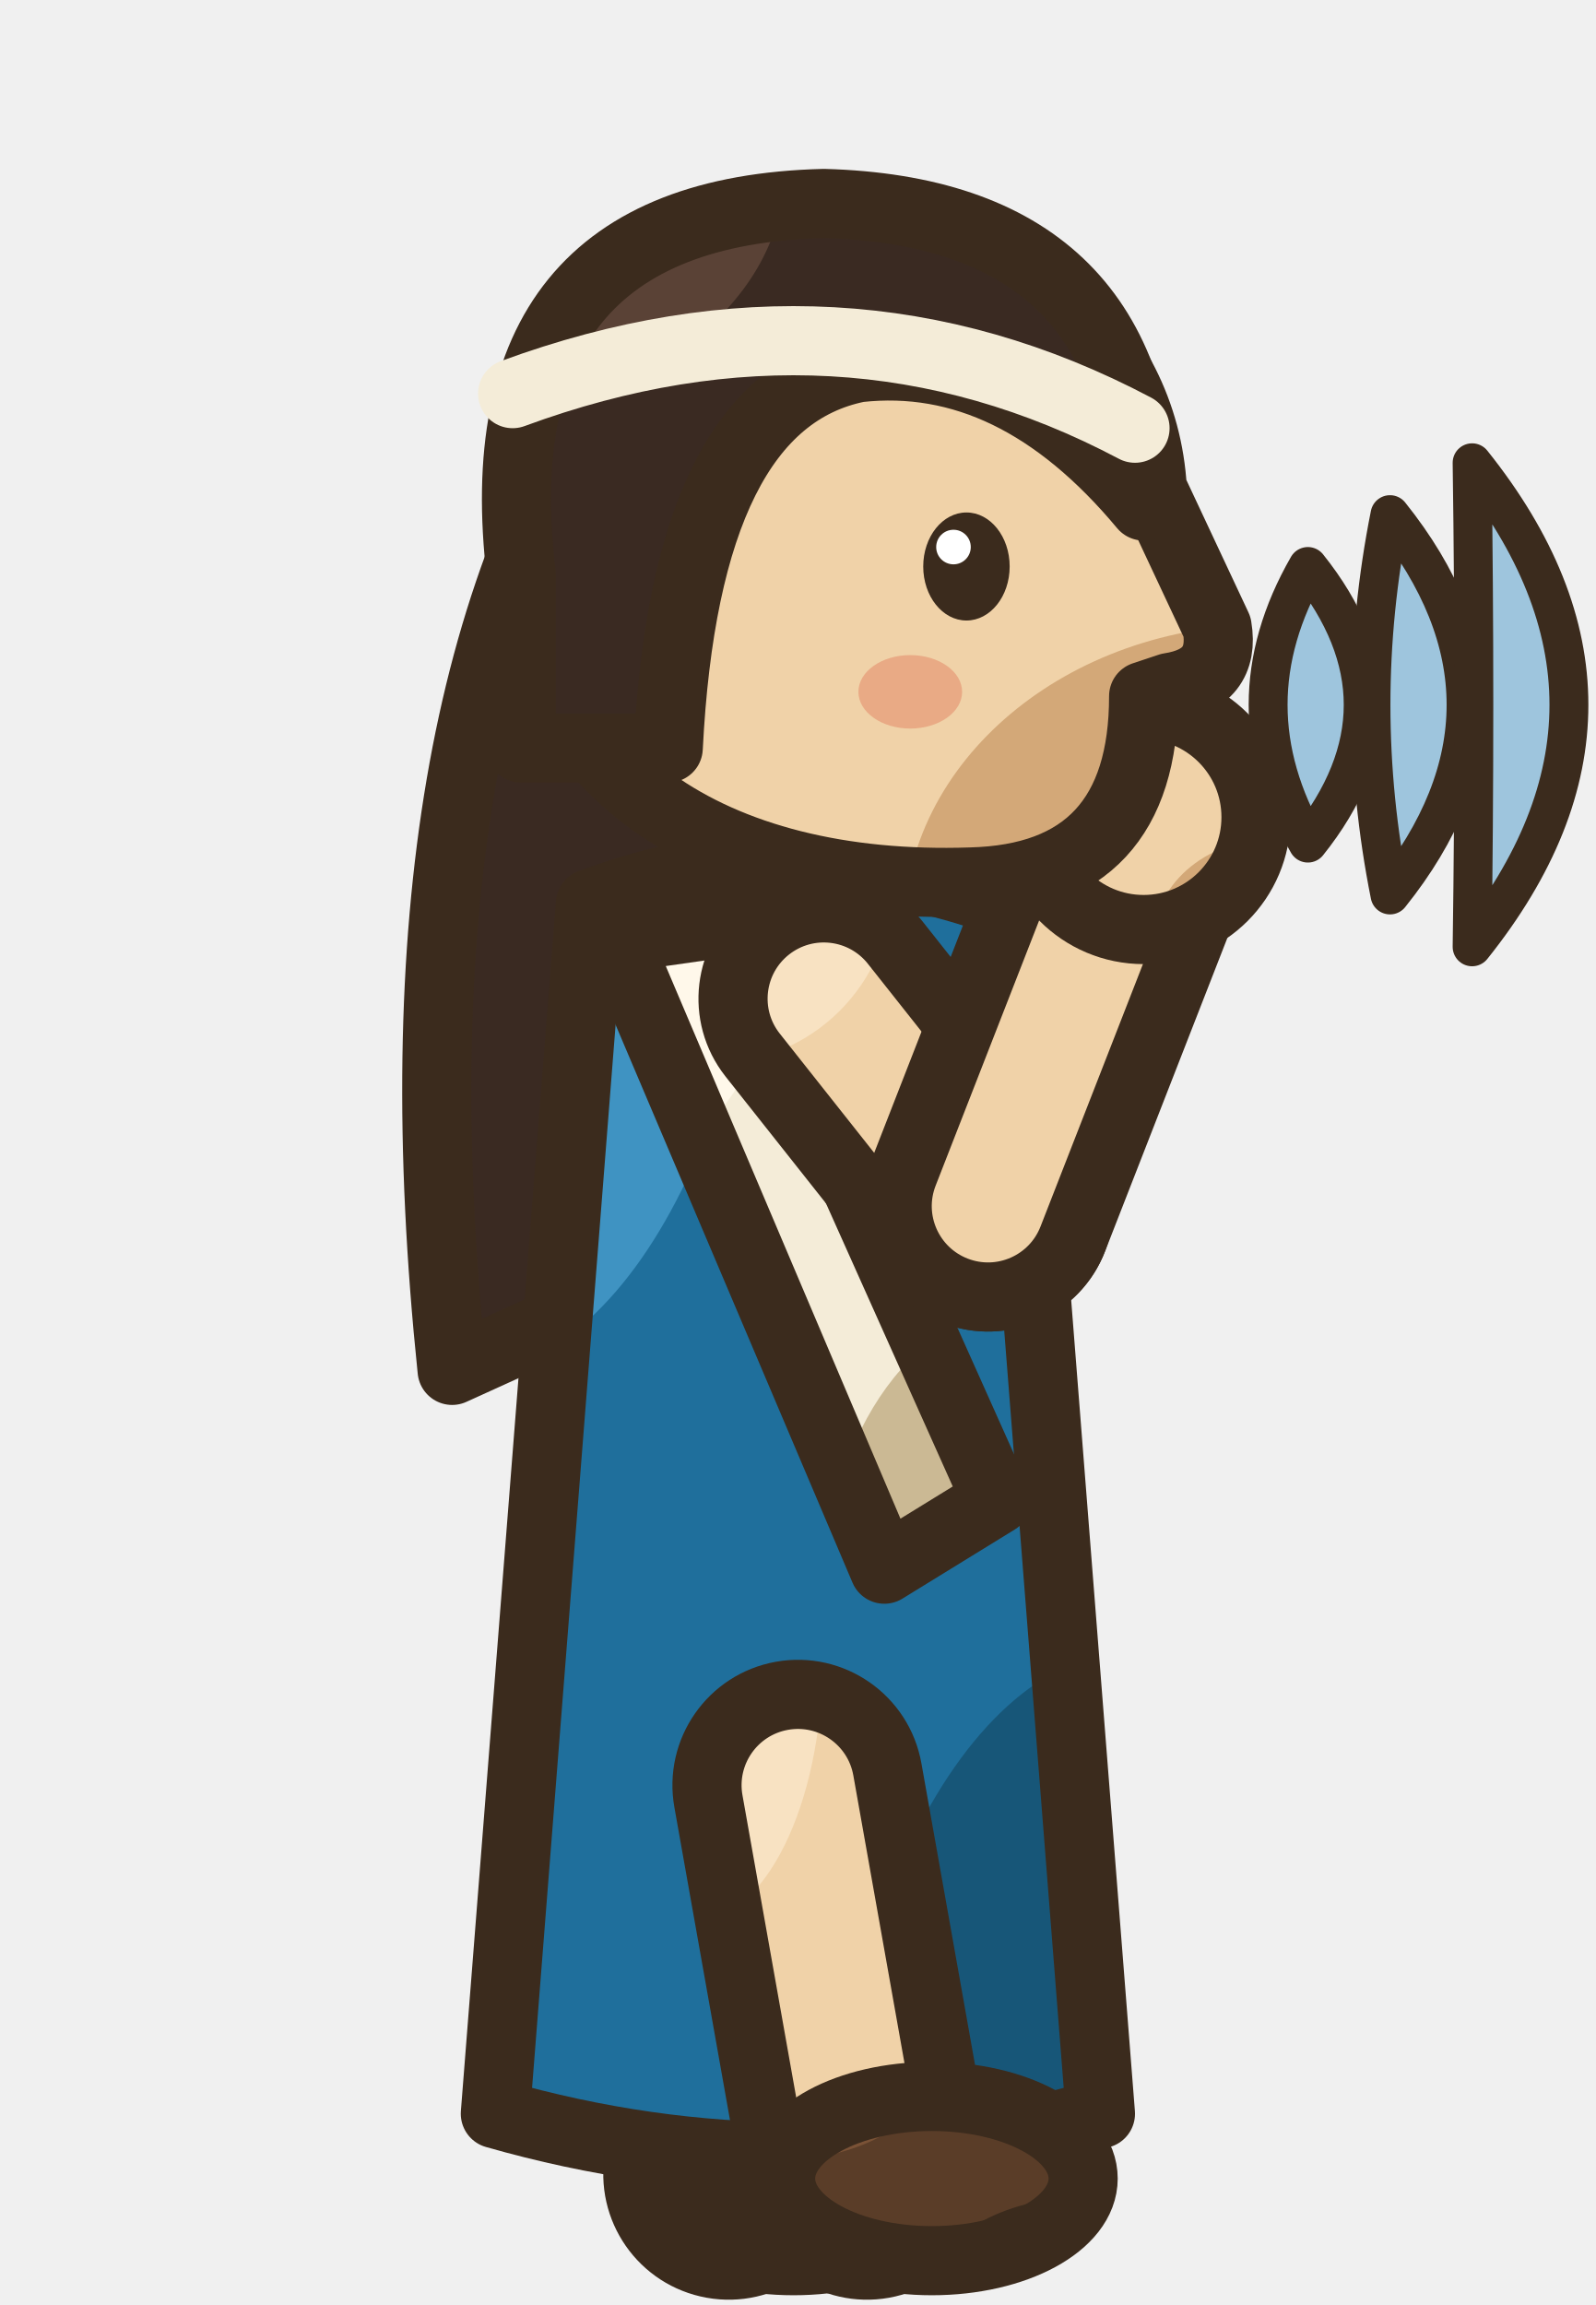
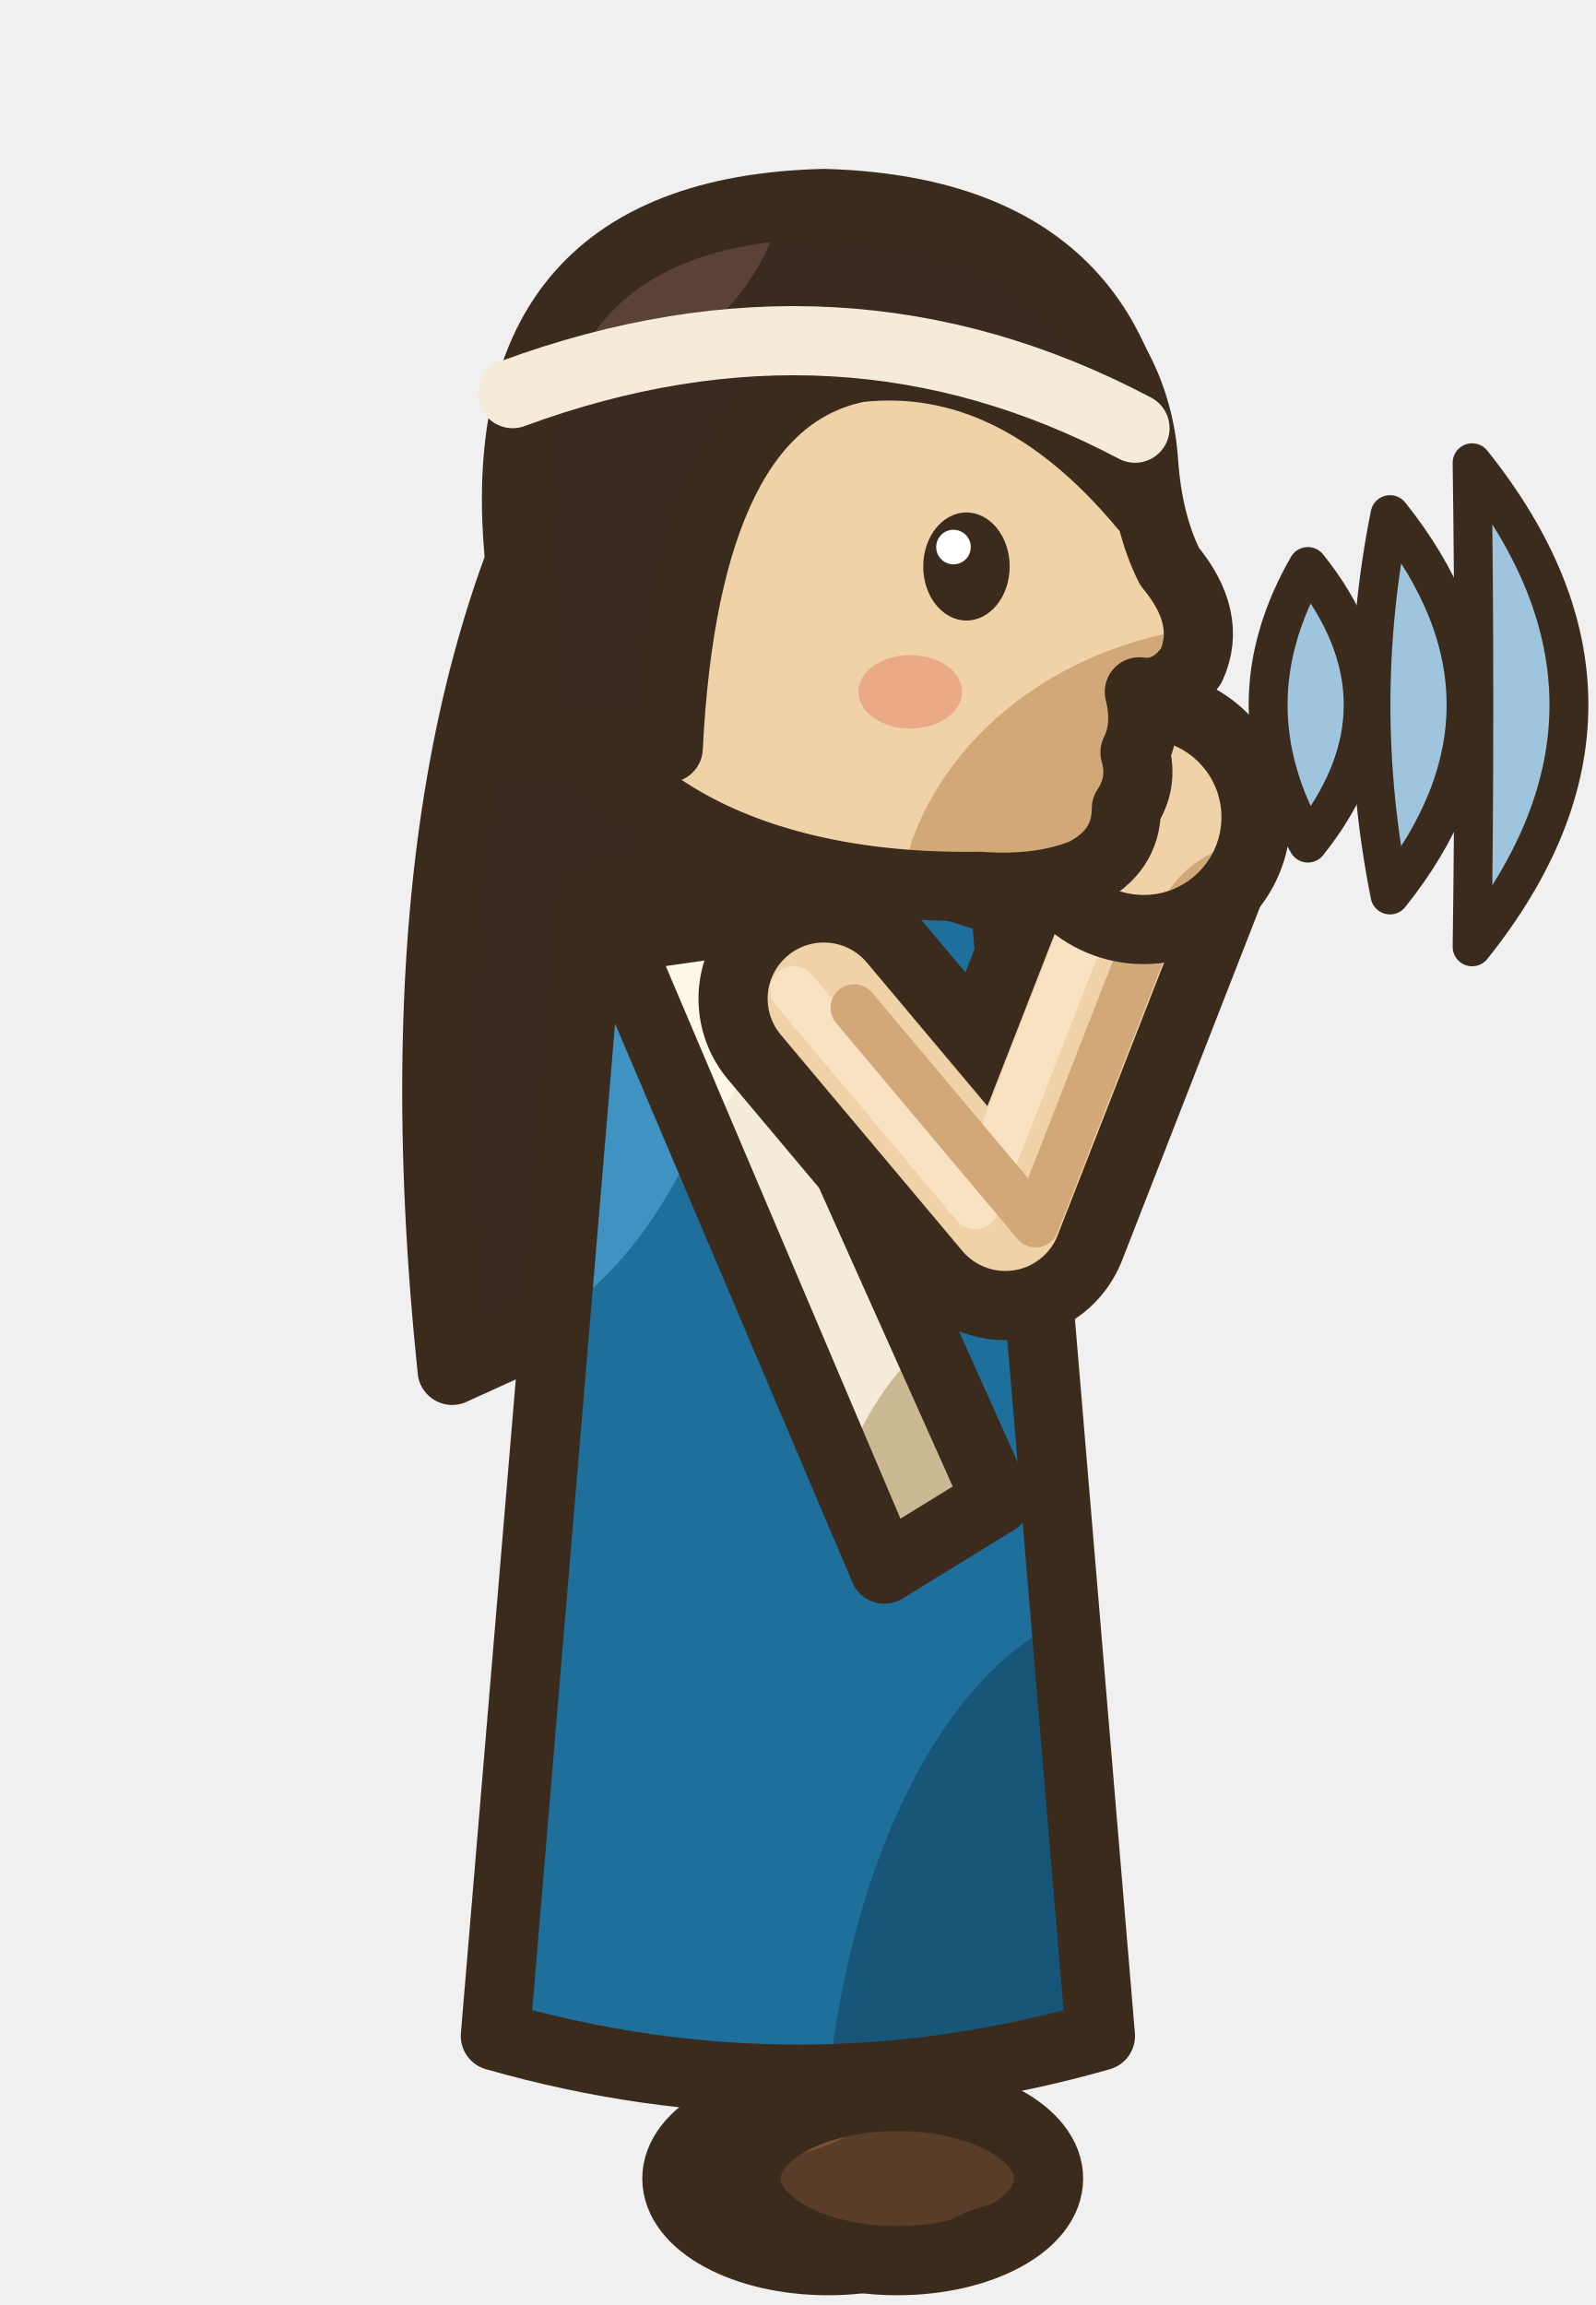
<svg xmlns="http://www.w3.org/2000/svg" width="108" height="156" viewBox="-18 -51 36 52">
  <g transform="scale(0.975)" stroke-linejoin="round" stroke-linecap="round">
-     <clipPath id="c411">
-       <path d="M-1.49 -29.44 L-2.69 -19.04 A2.1 2.1 0 0 0 1.49 -18.56 L2.69 -28.96 A2.1 2.1 0 0 0 -1.49 -29.44 Z" />
+     <path d="M0.6 -29.2 L-0.14 -23 L-0.6 -17.8" fill="none" stroke="#3b2b1d" stroke-width="5.8" />
+     <path d="M0.6 -29.2 L-0.14 -23 L-0.6 -17.8" fill="none" stroke="#d3a878" stroke-width="2.6" />
+     <path d="M-0.1 -29.41 L-0.84 -23.21 L-1.3 -18.01" fill="none" stroke="#f0d2a8" stroke-width="1.09" />
+     <path d="M1.3 -28.99 L0.56 -22.79 L0.1 -17.59" fill="none" stroke="#d3a878" stroke-width="1.09" />
+     <clipPath id="c373">
+       <ellipse cx="-0.6" cy="-17.8" rx="2.4" ry="2.4" />
    </clipPath>
-     <path d="M-1.49 -29.44 L-2.69 -19.04 A2.1 2.1 0 0 0 1.49 -18.56 L2.69 -28.96 A2.1 2.1 0 0 0 -1.49 -29.44 Z" fill="#d3a878" />
-     <g clip-path="url(#c411)" stroke="none">
-       <ellipse cx="-3.02" cy="-32.18" rx="2.81" ry="6.72" fill="#f0d2a8" />
-       <ellipse cx="3.02" cy="-15.82" rx="2.81" ry="6.72" fill="#d3a878" />
+     <ellipse cx="-0.6" cy="-17.8" rx="2.4" ry="2.4" fill="#d3a878" />
+     <g clip-path="url(#c373)" stroke="none">
+       <ellipse cx="-3.29" cy="-20.49" rx="2.5" ry="2.21" fill="#f0d2a8" />
+       <ellipse cx="2.09" cy="-15.11" rx="2.5" ry="2.21" fill="#d3a878" />
    </g>
-     <path d="M-1.49 -29.44 L-2.69 -19.04 A2.1 2.1 0 0 0 1.49 -18.56 L2.69 -28.96 A2.1 2.1 0 0 0 -1.49 -29.44 Z" fill="none" stroke="#3b2b1d" stroke-width="1.6" />
-     <clipPath id="c412">
-       <ellipse cx="-0.6" cy="-17.6" rx="2.4" ry="2.4" />
+     <ellipse cx="-0.6" cy="-17.8" rx="2.4" ry="2.4" fill="none" stroke="#3b2b1d" stroke-width="1.6" />
+     <clipPath id="c371">
+       <ellipse cx="0.7" cy="-1.9" rx="3.5" ry="1.9" />
    </clipPath>
-     <ellipse cx="-0.6" cy="-17.6" rx="2.4" ry="2.4" fill="#d3a878" />
-     <g clip-path="url(#c412)" stroke="none">
-       <ellipse cx="-3.29" cy="-20.29" rx="2.5" ry="2.21" fill="#f0d2a8" />
-       <ellipse cx="2.09" cy="-14.91" rx="2.5" ry="2.21" fill="#d3a878" />
+     <ellipse cx="0.7" cy="-1.9" rx="3.5" ry="1.9" fill="#3b2b1d" />
+     <g clip-path="url(#c371)" stroke="none">
+       <ellipse cx="-3.22" cy="-4.03" rx="3.64" ry="1.75" fill="#5a3d28" />
+       <ellipse cx="4.62" cy="0.23" rx="3.64" ry="1.75" fill="#3b2b1d" />
    </g>
-     <ellipse cx="-0.6" cy="-17.6" rx="2.4" ry="2.4" fill="none" stroke="#3b2b1d" stroke-width="1.6" />
-     <clipPath id="c407">
-       <path d="M-2.07 -11.37 L-3.67 -2.37 A2.1 2.1 0 0 0 0.47 -1.63 L2.07 -10.63 A2.1 2.1 0 0 0 -2.07 -11.37 Z" />
+     <ellipse cx="0.7" cy="-1.9" rx="3.5" ry="1.9" fill="none" stroke="#3b2b1d" stroke-width="1.6" />
+     <clipPath id="c372">
+       <ellipse cx="2.3" cy="-1.9" rx="3.5" ry="1.9" />
    </clipPath>
-     <path d="M-2.07 -11.37 L-3.67 -2.37 A2.1 2.1 0 0 0 0.47 -1.63 L2.07 -10.63 A2.1 2.1 0 0 0 -2.07 -11.37 Z" fill="#d3a878" />
-     <g clip-path="url(#c407)" stroke="none">
-       <ellipse cx="-4.05" cy="-13.89" rx="3.02" ry="6.07" fill="#f0d2a8" />
-       <ellipse cx="2.45" cy="0.89" rx="3.02" ry="6.07" fill="#d3a878" />
+     <ellipse cx="2.3" cy="-1.9" rx="3.5" ry="1.9" fill="#5a3d28" />
+     <g clip-path="url(#c372)" stroke="none">
+       <ellipse cx="-1.62" cy="-4.03" rx="3.64" ry="1.75" fill="#7a5236" />
+       <ellipse cx="6.22" cy="0.23" rx="3.64" ry="1.75" fill="#3b2b1d" />
    </g>
-     <path d="M-2.07 -11.37 L-3.67 -2.37 A2.1 2.1 0 0 0 0.47 -1.63 L2.07 -10.63 A2.1 2.1 0 0 0 -2.07 -11.37 Z" fill="none" stroke="#3b2b1d" stroke-width="1.6" />
-     <clipPath id="c408">
-       <ellipse cx="-0.1" cy="-1.9" rx="3.5" ry="1.9" />
-     </clipPath>
-     <ellipse cx="-0.1" cy="-1.9" rx="3.5" ry="1.9" fill="#3b2b1d" />
-     <g clip-path="url(#c408)" stroke="none">
-       <ellipse cx="-4.02" cy="-4.03" rx="3.64" ry="1.75" fill="#5a3d28" />
-       <ellipse cx="3.82" cy="0.23" rx="3.64" ry="1.75" fill="#3b2b1d" />
-     </g>
-     <ellipse cx="-0.1" cy="-1.9" rx="3.5" ry="1.9" fill="none" stroke="#3b2b1d" stroke-width="1.6" />
-     <clipPath id="c413">
+     <ellipse cx="2.3" cy="-1.9" rx="3.5" ry="1.9" fill="none" stroke="#3b2b1d" stroke-width="1.6" />
+     <clipPath id="c374">
      <path d="M-4 -44 Q-9.6 -36 -8 -20.6 L-1.4 -23.6 L-2.4 -40 Z" />
    </clipPath>
    <path d="M-4 -44 Q-9.6 -36 -8 -20.6 L-1.4 -23.6 L-2.4 -40 Z" fill="#3a2a22" />
-     <g clip-path="url(#c413)" stroke="none">
+     <g clip-path="url(#c374)" stroke="none">
      <ellipse cx="-10.09" cy="-45.4" rx="4.26" ry="10.76" fill="#5a4236" />
      <ellipse cx="-0.91" cy="-19.2" rx="4.26" ry="10.76" fill="#241812" />
    </g>
    <path d="M-4 -44 Q-9.6 -36 -8 -20.6 L-1.4 -23.6 L-2.4 -40 Z" fill="none" stroke="#3b2b1d" stroke-width="1.6" />
-     <clipPath id="c414">
-       <path d="M-4.8 -31.4 Q0 -33.2 4.8 -31.4 L7 -3.4 Q0 -1.4 -7 -3.4 Z" />
+     <clipPath id="c375">
+       <path d="M-4.8 -31.4 Q0 -33.2 4.8 -31.4 L7 -5.2 Q0 -3.2 -7 -5.2 Z" />
    </clipPath>
-     <path d="M-4.8 -31.4 Q0 -33.2 4.8 -31.4 L7 -3.4 Q0 -1.4 -7 -3.4 Z" fill="#1f6f9c" />
-     <g clip-path="url(#c414)" stroke="none">
-       <ellipse cx="-7.84" cy="-35.11" rx="7.28" ry="14.63" fill="#3f93c2" />
-       <ellipse cx="7.84" cy="0.51" rx="7.28" ry="14.63" fill="#175678" />
+     <path d="M-4.8 -31.4 Q0 -33.2 4.8 -31.4 L7 -5.2 Q0 -3.2 -7 -5.2 Z" fill="#1f6f9c" />
+     <g clip-path="url(#c375)" stroke="none">
+       <ellipse cx="-7.84" cy="-35" rx="7.28" ry="13.8" fill="#3f93c2" />
+       <ellipse cx="7.84" cy="-1.4" rx="7.28" ry="13.8" fill="#175678" />
    </g>
-     <path d="M-4.8 -31.4 Q0 -33.2 4.8 -31.4 L7 -3.4 Q0 -1.4 -7 -3.4 Z" fill="none" stroke="#3b2b1d" stroke-width="1.6" />
-     <clipPath id="c415">
+     <path d="M-4.8 -31.4 Q0 -33.2 4.8 -31.4 L7 -5.2 Q0 -3.2 -7 -5.2 Z" fill="none" stroke="#3b2b1d" stroke-width="1.6" />
+     <clipPath id="c376">
      <path d="M-4.2 -30.6 L-1.4 -31 L4.6 -17.6 L2 -16 Z" />
    </clipPath>
    <path d="M-4.2 -30.6 L-1.4 -31 L4.6 -17.6 L2 -16 Z" fill="#f4ecd8" />
-     <g clip-path="url(#c415)" stroke="none">
+     <g clip-path="url(#c376)" stroke="none">
      <ellipse cx="-4.73" cy="-31.9" rx="4.58" ry="6.9" fill="#fff8ea" />
      <ellipse cx="5.13" cy="-15.1" rx="4.58" ry="6.9" fill="#cbb994" />
    </g>
    <path d="M-4.2 -30.6 L-1.4 -31 L4.6 -17.6 L2 -16 Z" fill="none" stroke="#3b2b1d" stroke-width="1.6" />
-     <clipPath id="c409">
-       <path d="M-2.07 -10.63 L-0.47 -1.63 A2.1 2.1 0 0 0 3.67 -2.37 L2.07 -11.37 A2.1 2.1 0 0 0 -2.07 -10.63 Z" />
-     </clipPath>
-     <path d="M-2.07 -10.63 L-0.47 -1.63 A2.1 2.1 0 0 0 3.67 -2.37 L2.07 -11.37 A2.1 2.1 0 0 0 -2.07 -10.63 Z" fill="#f0d2a8" />
-     <g clip-path="url(#c409)" stroke="none">
-       <ellipse cx="-2.45" cy="-13.89" rx="3.02" ry="6.07" fill="#f8e2c2" />
-       <ellipse cx="4.05" cy="0.89" rx="3.02" ry="6.07" fill="#d3a878" />
-     </g>
-     <path d="M-2.07 -10.63 L-0.47 -1.63 A2.1 2.1 0 0 0 3.67 -2.37 L2.07 -11.37 A2.1 2.1 0 0 0 -2.07 -10.63 Z" fill="none" stroke="#3b2b1d" stroke-width="1.6" />
-     <clipPath id="c410">
-       <ellipse cx="3.1" cy="-1.9" rx="3.5" ry="1.9" />
-     </clipPath>
-     <ellipse cx="3.1" cy="-1.9" rx="3.5" ry="1.9" fill="#5a3d28" />
-     <g clip-path="url(#c410)" stroke="none">
-       <ellipse cx="-0.82" cy="-4.03" rx="3.64" ry="1.75" fill="#7a5236" />
-       <ellipse cx="7.02" cy="0.23" rx="3.64" ry="1.75" fill="#3b2b1d" />
-     </g>
-     <ellipse cx="3.1" cy="-1.9" rx="3.5" ry="1.9" fill="none" stroke="#3b2b1d" stroke-width="1.6" />
-     <clipPath id="c416">
-       <path d="M-1.05 -27.9 L2.75 -23.1 A2.1 2.1 0 0 0 6.05 -25.7 L2.25 -30.5 A2.1 2.1 0 0 0 -1.05 -27.9 Z" />
-     </clipPath>
-     <path d="M-1.05 -27.9 L2.75 -23.1 A2.1 2.1 0 0 0 6.05 -25.7 L2.25 -30.5 A2.1 2.1 0 0 0 -1.05 -27.9 Z" fill="#f0d2a8" />
-     <g clip-path="url(#c416)" stroke="none">
-       <ellipse cx="-1.98" cy="-31.84" rx="4.16" ry="4.14" fill="#f8e2c2" />
-       <ellipse cx="6.98" cy="-21.76" rx="4.16" ry="4.14" fill="#d3a878" />
-     </g>
-     <path d="M-1.05 -27.9 L2.75 -23.1 A2.1 2.1 0 0 0 6.05 -25.7 L2.25 -30.5 A2.1 2.1 0 0 0 -1.05 -27.9 Z" fill="none" stroke="#3b2b1d" stroke-width="1.6" />
-     <clipPath id="c417">
-       <path d="M6.36 -23.64 L9.56 -31.84 A2.1 2.1 0 0 0 5.64 -33.36 L2.44 -25.16 A2.1 2.1 0 0 0 6.36 -23.64 Z" />
-     </clipPath>
-     <path d="M6.36 -23.64 L9.56 -31.84 A2.1 2.1 0 0 0 5.64 -33.36 L2.44 -25.16 A2.1 2.1 0 0 0 6.36 -23.64 Z" fill="#f0d2a8" />
-     <g clip-path="url(#c417)" stroke="none">
-       <ellipse cx="1.86" cy="-35.44" rx="3.85" ry="5.7" fill="#f8e2c2" />
-       <ellipse cx="10.14" cy="-21.56" rx="3.85" ry="5.7" fill="#d3a878" />
-     </g>
-     <path d="M6.36 -23.64 L9.56 -31.84 A2.1 2.1 0 0 0 5.64 -33.36 L2.44 -25.16 A2.1 2.1 0 0 0 6.36 -23.64 Z" fill="none" stroke="#3b2b1d" stroke-width="1.6" />
-     <clipPath id="c418">
+     <path d="M0.6 -29.2 L4.8 -24.2 L8 -32.4" fill="none" stroke="#3b2b1d" stroke-width="5.8" />
+     <path d="M0.6 -29.2 L4.8 -24.2 L8 -32.4" fill="none" stroke="#f0d2a8" stroke-width="2.6" />
+     <path d="M-0.1 -29.41 L4.1 -24.41 L7.3 -32.61" fill="none" stroke="#f8e2c2" stroke-width="1.09" />
+     <path d="M1.3 -28.99 L5.5 -23.99 L8.7 -32.19" fill="none" stroke="#d3a878" stroke-width="1.09" />
+     <clipPath id="c377">
      <ellipse cx="8" cy="-33.4" rx="2.6" ry="2.6" />
    </clipPath>
    <ellipse cx="8" cy="-33.4" rx="2.6" ry="2.6" fill="#f0d2a8" />
-     <g clip-path="url(#c418)" stroke="none">
+     <g clip-path="url(#c377)" stroke="none">
      <ellipse cx="5.09" cy="-36.31" rx="2.7" ry="2.39" fill="#f8e2c2" />
      <ellipse cx="10.91" cy="-30.49" rx="2.7" ry="2.39" fill="#d3a878" />
    </g>
    <ellipse cx="8" cy="-33.4" rx="2.6" ry="2.6" fill="none" stroke="#3b2b1d" stroke-width="1.6" />
-     <clipPath id="c419">
+     <clipPath id="c378">
      <ellipse cx="-1.4" cy="-38.4" rx="1.6" ry="2" />
    </clipPath>
    <ellipse cx="-1.4" cy="-38.4" rx="1.6" ry="2" fill="#d3a878" />
-     <g clip-path="url(#c419)" stroke="none">
+     <g clip-path="url(#c378)" stroke="none">
      <ellipse cx="-3.19" cy="-40.64" rx="1.66" ry="1.84" fill="#f0d2a8" />
      <ellipse cx="0.39" cy="-36.16" rx="1.66" ry="1.84" fill="#d3a878" />
    </g>
    <ellipse cx="-1.4" cy="-38.4" rx="1.6" ry="2" fill="none" stroke="#3b2b1d" stroke-width="0.9" />
-     <clipPath id="c420">
-       <path d="M1 -47.1 C5 -47.1 8 -44.5 8.2 -41 L9.7 -37.8 Q9.9 -36.6 8.6 -36.4 L8 -36.2 Q8 -32 4 -31.9 C-2 -31.7 -6.2 -34.5 -6.3 -39.5 C-6.2 -44.5 -3 -47.1 1 -47.1 Z" />
+     <clipPath id="c379">
+       <path d="M1 -47.1 C5 -47.1 7.8 -44.8 8 -41.6 Q8.1 -40.2 8.6 -39.2 Q9.6 -38 9.1 -36.9 Q8.6 -36.2 7.9 -36.3 Q8.1 -35.5 7.8 -34.9 Q8 -34.2 7.6 -33.6 Q7.6 -32.6 6.6 -32.1 Q5.6 -31.7 4.2 -31.8 C-2 -31.7 -6.2 -34.5 -6.3 -39.5 C-6.2 -44.5 -3 -47.1 1 -47.1 Z" />
    </clipPath>
-     <path d="M1 -47.1 C5 -47.1 8 -44.5 8.2 -41 L9.7 -37.8 Q9.9 -36.6 8.6 -36.4 L8 -36.2 Q8 -32 4 -31.9 C-2 -31.7 -6.2 -34.5 -6.3 -39.5 C-6.2 -44.5 -3 -47.1 1 -47.1 Z" fill="#f0d2a8" />
-     <g clip-path="url(#c420)" stroke="none">
-       <ellipse cx="-7.27" cy="-48.02" rx="8.42" ry="7.08" fill="#f8e2c2" />
-       <ellipse cx="10.87" cy="-30.78" rx="8.42" ry="7.08" fill="#d3a878" />
+     <path d="M1 -47.1 C5 -47.1 7.8 -44.8 8 -41.6 Q8.1 -40.2 8.6 -39.2 Q9.6 -38 9.1 -36.9 Q8.6 -36.2 7.9 -36.3 Q8.1 -35.5 7.8 -34.9 Q8 -34.2 7.6 -33.6 Q7.6 -32.6 6.6 -32.1 Q5.6 -31.7 4.2 -31.8 C-2 -31.7 -6.2 -34.5 -6.3 -39.5 C-6.2 -44.5 -3 -47.1 1 -47.1 Z" fill="#f0d2a8" />
+     <g clip-path="url(#c379)" stroke="none">
+       <ellipse cx="-7.25" cy="-48.02" rx="8.27" ry="7.08" fill="#f8e2c2" />
+       <ellipse cx="10.55" cy="-30.78" rx="8.27" ry="7.08" fill="#d3a878" />
    </g>
-     <path d="M1 -47.1 C5 -47.1 8 -44.5 8.2 -41 L9.7 -37.8 Q9.9 -36.6 8.6 -36.4 L8 -36.2 Q8 -32 4 -31.9 C-2 -31.7 -6.2 -34.5 -6.3 -39.5 C-6.2 -44.5 -3 -47.1 1 -47.1 Z" fill="none" stroke="#3b2b1d" stroke-width="1.6" />
-     <clipPath id="c421">
+     <path d="M1 -47.1 C5 -47.1 7.8 -44.8 8 -41.6 Q8.1 -40.2 8.6 -39.2 Q9.6 -38 9.1 -36.9 Q8.6 -36.2 7.9 -36.3 Q8.1 -35.5 7.8 -34.9 Q8 -34.2 7.6 -33.6 Q7.6 -32.6 6.6 -32.1 Q5.6 -31.7 4.2 -31.8 C-2 -31.7 -6.2 -34.5 -6.3 -39.5 C-6.2 -44.5 -3 -47.1 1 -47.1 Z" fill="none" stroke="#3b2b1d" stroke-width="1.6" />
+     <clipPath id="c380">
      <path d="M-6.4 -39 Q-7.4 -47.4 .6 -47.6 Q7.8 -47.4 8 -40.6 Q5 -44.2 1.4 -43.8 Q-2.6 -43 -3 -35 L-6.4 -35 Z" />
    </clipPath>
    <path d="M-6.4 -39 Q-7.4 -47.4 .6 -47.6 Q7.8 -47.4 8 -40.6 Q5 -44.2 1.4 -43.8 Q-2.6 -43 -3 -35 L-6.4 -35 Z" fill="#3a2a22" />
-     <g clip-path="url(#c421)" stroke="none">
+     <g clip-path="url(#c380)" stroke="none">
      <ellipse cx="-8.32" cy="-48.36" rx="8.01" ry="5.8" fill="#5a4236" />
      <ellipse cx="8.92" cy="-34.24" rx="8.01" ry="5.8" fill="#241812" />
    </g>
    <path d="M-6.4 -39 Q-7.4 -47.4 .6 -47.6 Q7.8 -47.4 8 -40.6 Q5 -44.2 1.4 -43.8 Q-2.6 -43 -3 -35 L-6.4 -35 Z" fill="none" stroke="#3b2b1d" stroke-width="1.6" />
    <path d="M-6.6 -43.2 Q1 -46 7.8 -42.4" fill="none" stroke="#f4ecd8" stroke-width="1.6" />
    <ellipse cx="3.9" cy="-39.2" rx="1" ry="1.25" fill="#3b2b1d" />
    <circle cx="3.6" cy="-39.65" r=".4" fill="#fff" />
    <ellipse cx="2.6" cy="-36.3" rx="1.2" ry=".85" fill="#e07a5a" opacity=".45" />
    <path d="M11.8 -39.2 Q14.36 -36 11.8 -32.8 Q9.96 -36 11.8 -39.2 Z" fill="#9ec5dd" stroke="#3b2b1d" stroke-width="0.9" />
    <path d="M13.7 -40.4 Q17.22 -36 13.7 -31.6 Q12.82 -36 13.7 -40.4 Z" fill="#9ec5dd" stroke="#3b2b1d" stroke-width="0.9" />
    <path d="M15.6 -41.6 Q20.08 -36 15.6 -30.4 Q15.68 -36 15.6 -41.6 Z" fill="#9ec5dd" stroke="#3b2b1d" stroke-width="0.9" />
  </g>
</svg>
